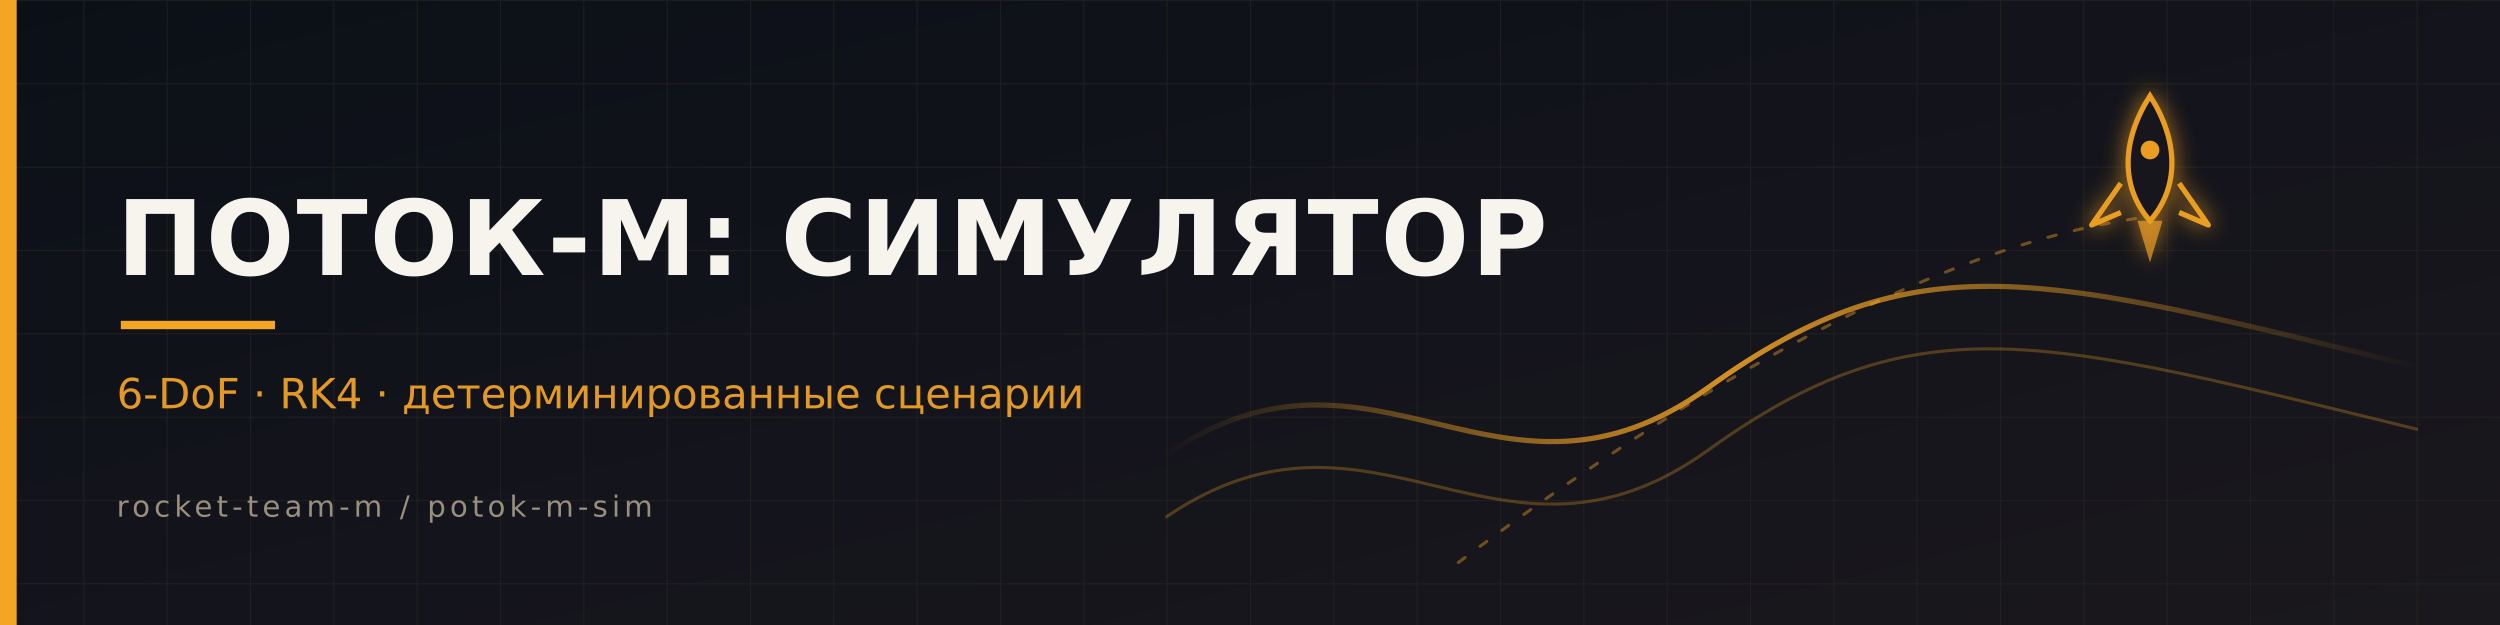
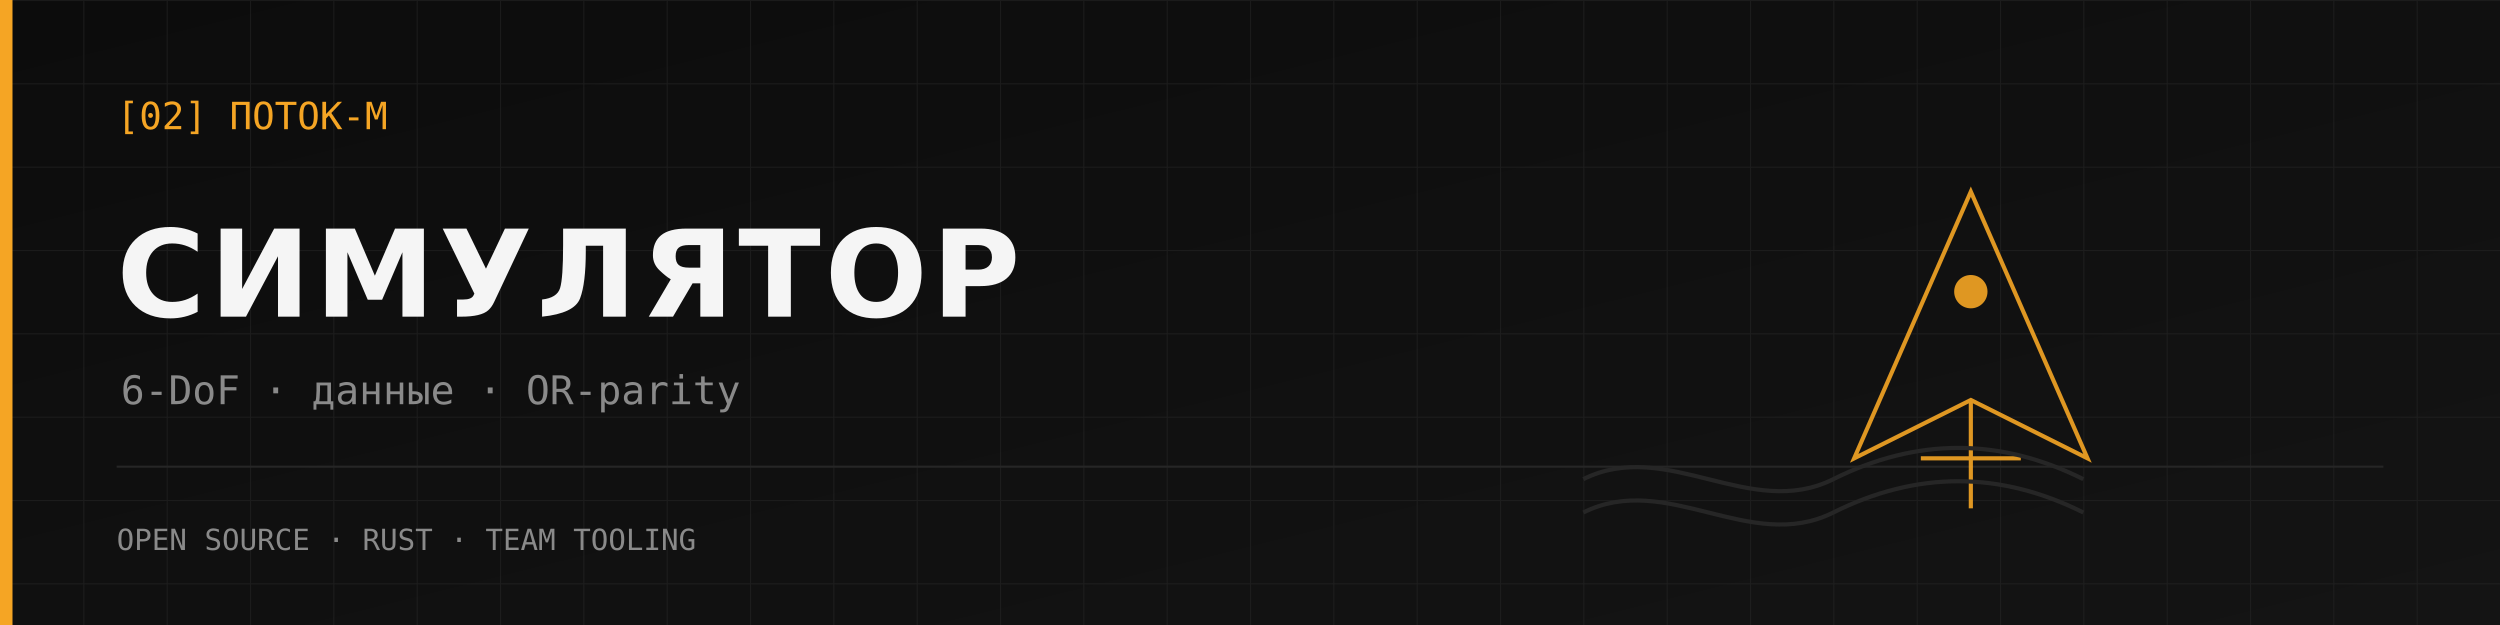
- <svg xmlns="http://www.w3.org/2000/svg" width="1200" height="300" viewBox="0 0 1200 300" role="img" aria-label="Поток-М: симулятор">
+ <svg xmlns="http://www.w3.org/2000/svg" width="1200" height="300" viewBox="0 0 1200 300" role="img" aria-label="СИМУЛЯТОР">
  <defs>
-     <linearGradient id="bg" x1="0" y1="0" x2="1" y2="1">
-       <stop offset="0" stop-color="#0b1017" />
-       <stop offset="0.55" stop-color="#14141c" />
-       <stop offset="1" stop-color="#1a181c" />
+     <linearGradient id="g" x1="0" y1="0" x2="1" y2="1">
+       <stop offset="0" stop-color="#0c0c0c" />
+       <stop offset="1" stop-color="#141414" />
    </linearGradient>
    <pattern id="grid" width="40" height="40" patternUnits="userSpaceOnUse">
-       <path d="M40 0 H0 V40" fill="none" stroke="#2a2620" stroke-width="1" opacity="0.6" />
+       <path d="M40 0H0V40" fill="none" stroke="#262626" stroke-width="1" />
    </pattern>
-     <linearGradient id="wave" x1="0" y1="0" x2="1" y2="0">
-       <stop offset="0" stop-color="#f5a524" stop-opacity="0" />
-       <stop offset="0.45" stop-color="#f5a524" stop-opacity="0.85" />
-       <stop offset="1" stop-color="#f5a524" stop-opacity="0" />
-     </linearGradient>
-     <filter id="glow" x="-60%" y="-60%" width="220%" height="220%">
-       <feGaussianBlur stdDeviation="5" result="b" />
-       <feMerge>
-         <feMergeNode in="b" />
-         <feMergeNode in="SourceGraphic" />
-       </feMerge>
-     </filter>
  </defs>
-   <rect width="1200" height="300" fill="url(#bg)" />
-   <rect width="1200" height="300" fill="url(#grid)" />
-   <rect x="0" y="0" width="8" height="300" fill="#f5a524" />
-   <g fill="none" stroke-linecap="round">
-     <path d="M560 218 C660 150 720 258 820 186 S980 132 1160 176" stroke="url(#wave)" stroke-width="2.5" />
-     <path d="M560 248 C660 180 720 288 820 216 S980 162 1160 206" stroke="#f5a524" stroke-width="1.5" opacity="0.28" />
-     <path d="M700 270 Q900 120 1032 104" stroke="#f5a524" stroke-width="1.5" stroke-dasharray="4 9" opacity="0.4" />
+   <rect width="1200" height="300" fill="url(#g)" />
+   <rect width="1200" height="300" fill="url(#grid)" opacity="0.55" />
+   <rect x="0" y="0" width="6" height="300" fill="#f5a524" />
+   <text x="56" y="62" fill="#f5a524" font-family="DejaVu Sans Mono, monospace" font-size="18">[02] ПОТОК-М</text>
+   <text x="56" y="152" fill="#f5f5f5" font-family="DejaVu Sans, sans-serif" font-size="58" font-weight="600" letter-spacing="2">СИМУЛЯТОР</text>
+   <text x="58" y="194" fill="#8a8a8a" font-family="DejaVu Sans Mono, monospace" font-size="19">6-DoF · данные · OR-parity</text>
+   <line x1="56" y1="224" x2="1144" y2="224" stroke="#262626" stroke-width="1" />
+   <text x="56" y="264" fill="#8a8a8a" font-family="DejaVu Sans Mono, monospace" font-size="14">OPEN SOURCE · RUST · TEAM TOOLING</text>
+   <g transform="translate(890,88)" fill="none" stroke="#f5a524" stroke-width="2" opacity="0.9">
+     <path d="M0 132 L56 4 L112 132 L56 104 Z" />
+     <path d="M56 104 L56 156" />
+     <path d="M32 132 L80 132" />
+     <circle cx="56" cy="52" r="8" fill="#f5a524" stroke="none" />
  </g>
-   <g filter="url(#glow)" opacity="0.95">
-     <path d="M1032 46 C1046 68 1046 90 1032 106 C1018 90 1018 68 1032 46 Z" fill="#14141c" stroke="#f5a524" stroke-width="2.5" />
-     <circle cx="1032" cy="72" r="4.5" fill="#f5a524" />
-     <path d="M1018 88 L1004 108 L1018 102 M1046 88 L1060 108 L1046 102" fill="none" stroke="#f5a524" stroke-width="2.5" stroke-linejoin="round" />
-     <path d="M1026 106 L1032 126 L1038 106 Z" fill="#f5a524" opacity="0.7" />
+   <g transform="translate(760,210)" fill="none" stroke="#262626" stroke-width="2">
+     <path d="M0 20 C40 0 80 40 120 20 S200 0 240 20" />
+     <path d="M0 36 C40 16 80 56 120 36 S200 16 240 36" />
  </g>
-   <text x="56" y="132" font-family="'DejaVu Sans','Arial',sans-serif" font-size="50" font-weight="700" fill="#f7f4ee" letter-spacing="1">ПОТОК-М: СИМУЛЯТОР</text>
-   <rect x="58" y="154" width="74" height="4" fill="#f5a524" />
-   <text x="56" y="196" font-family="'DejaVu Sans','Arial',sans-serif" font-size="20" fill="#f5a524" opacity="0.92">6-DoF · RK4 · детерминированные сценарии</text>
-   <text x="56" y="248" font-family="'DejaVu Sans','Arial',sans-serif" font-size="14" fill="#9a8f7e" letter-spacing="2">rocket-team-m / potok-m-sim</text>
</svg>
